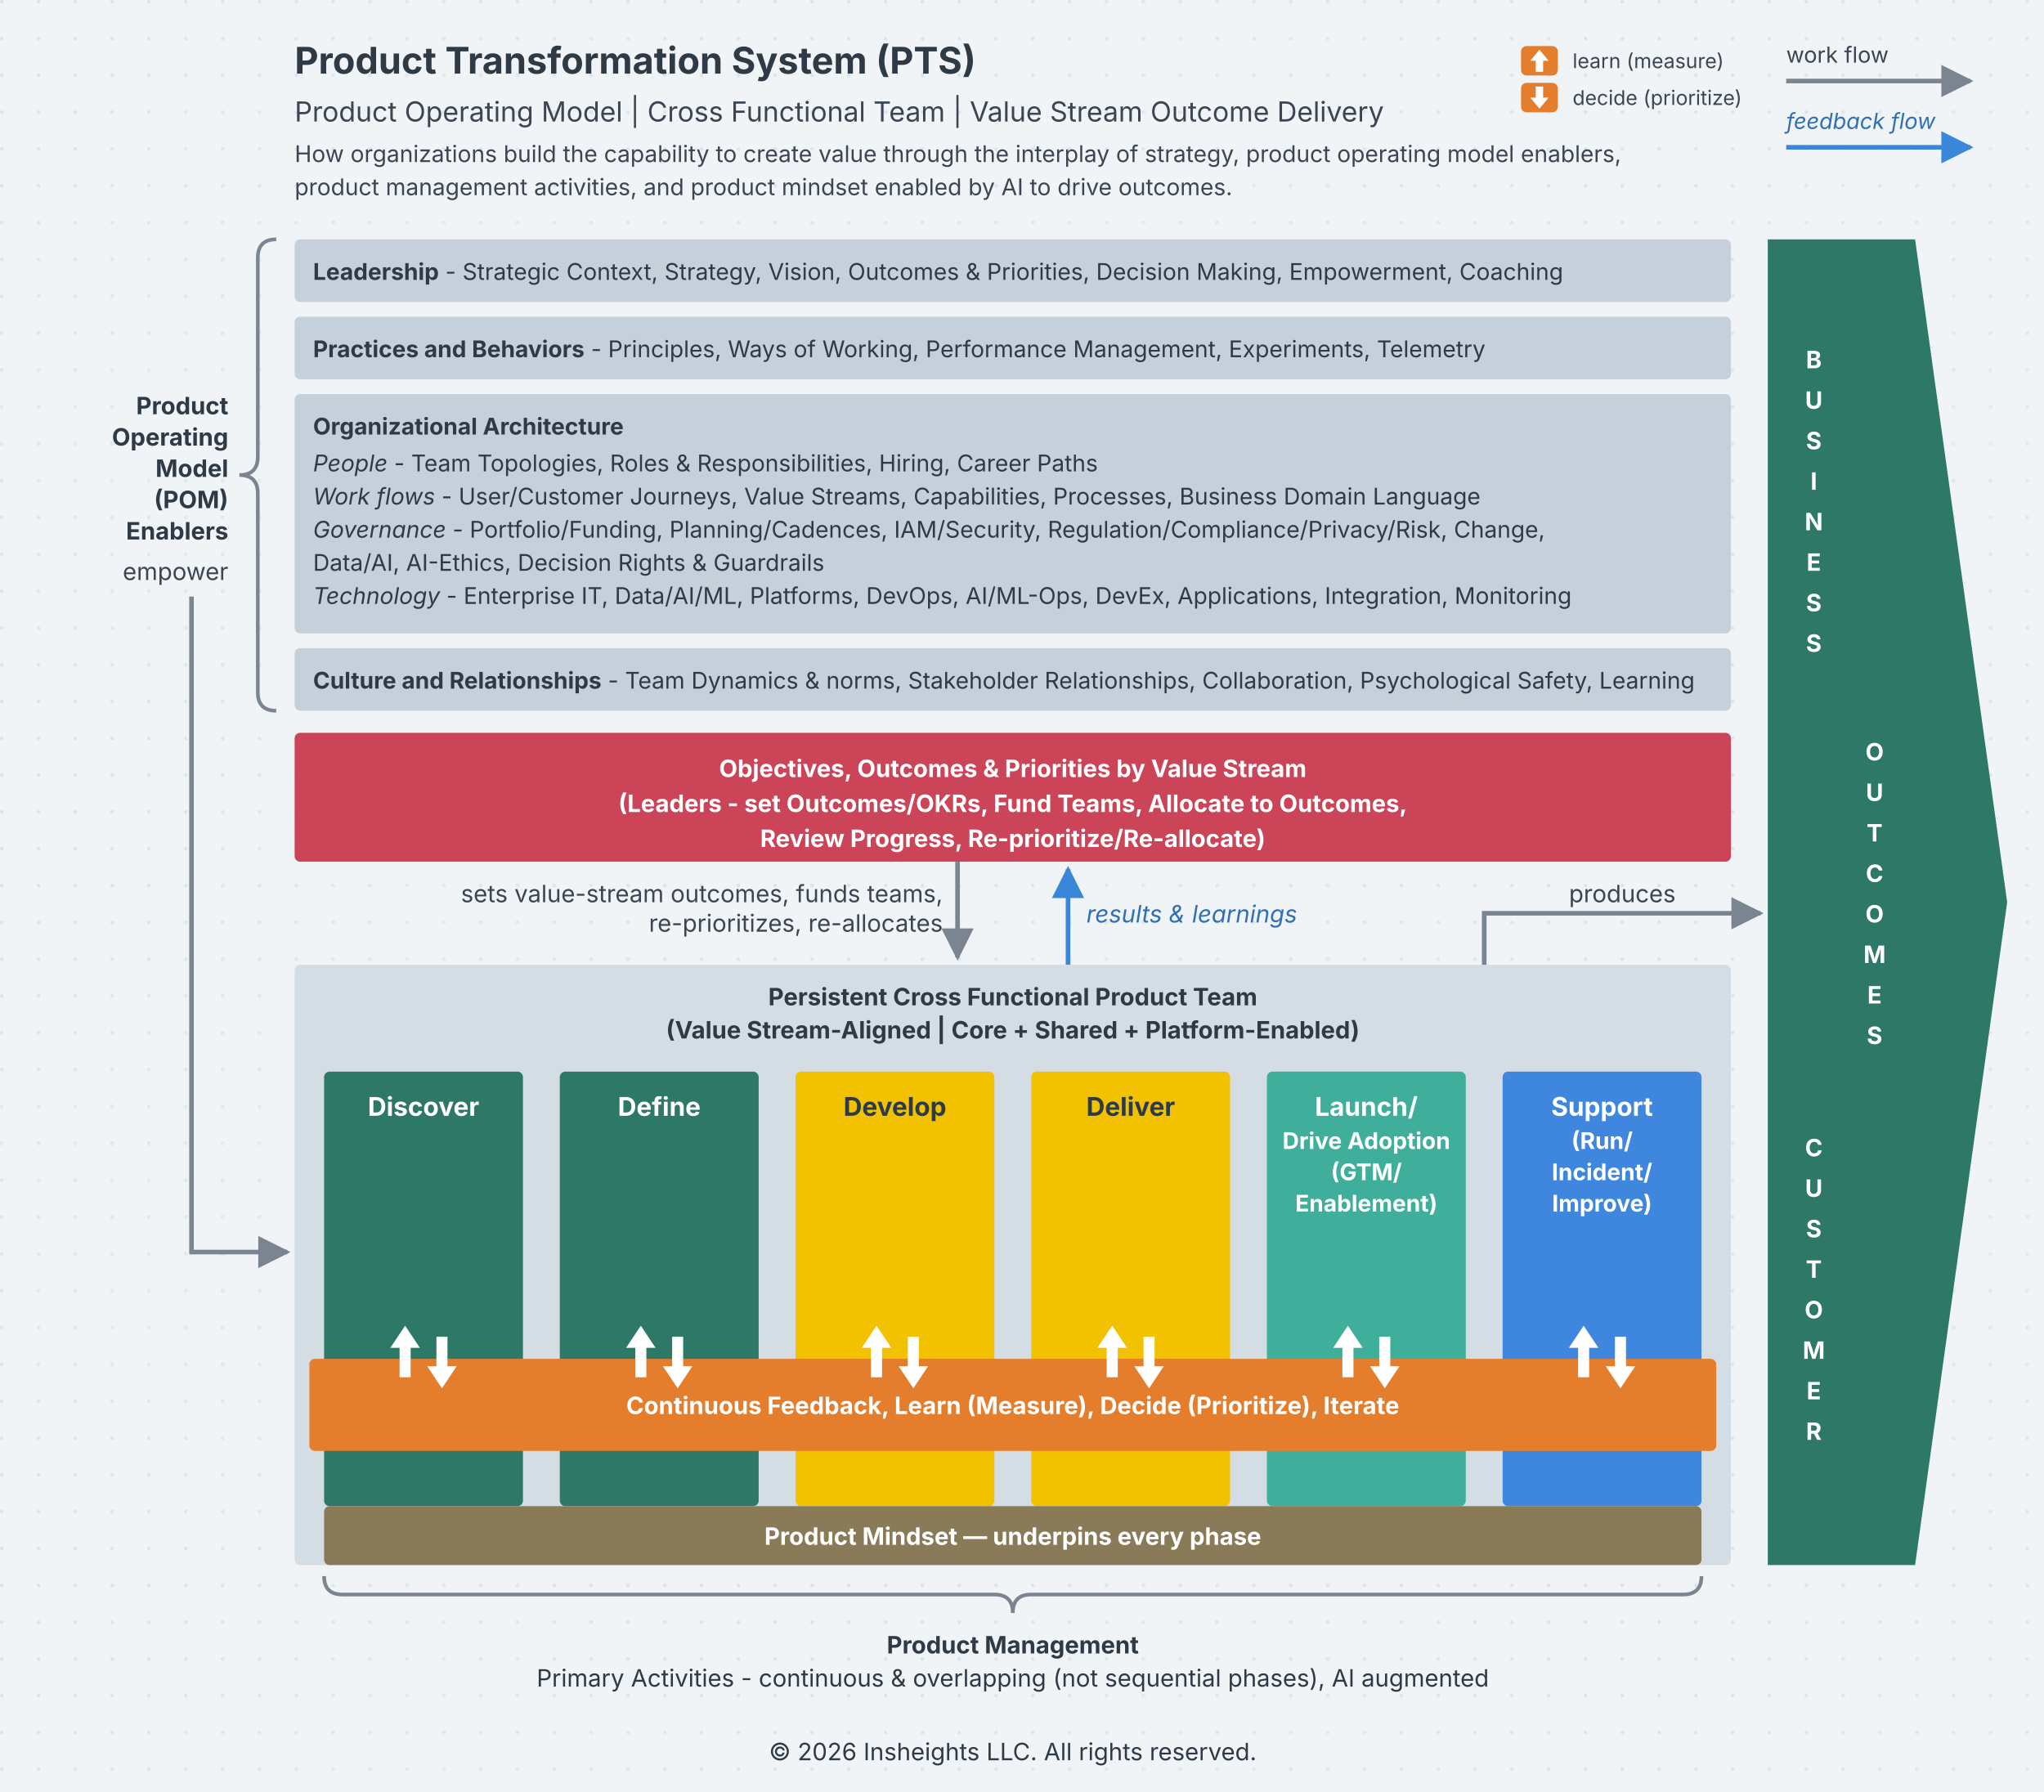
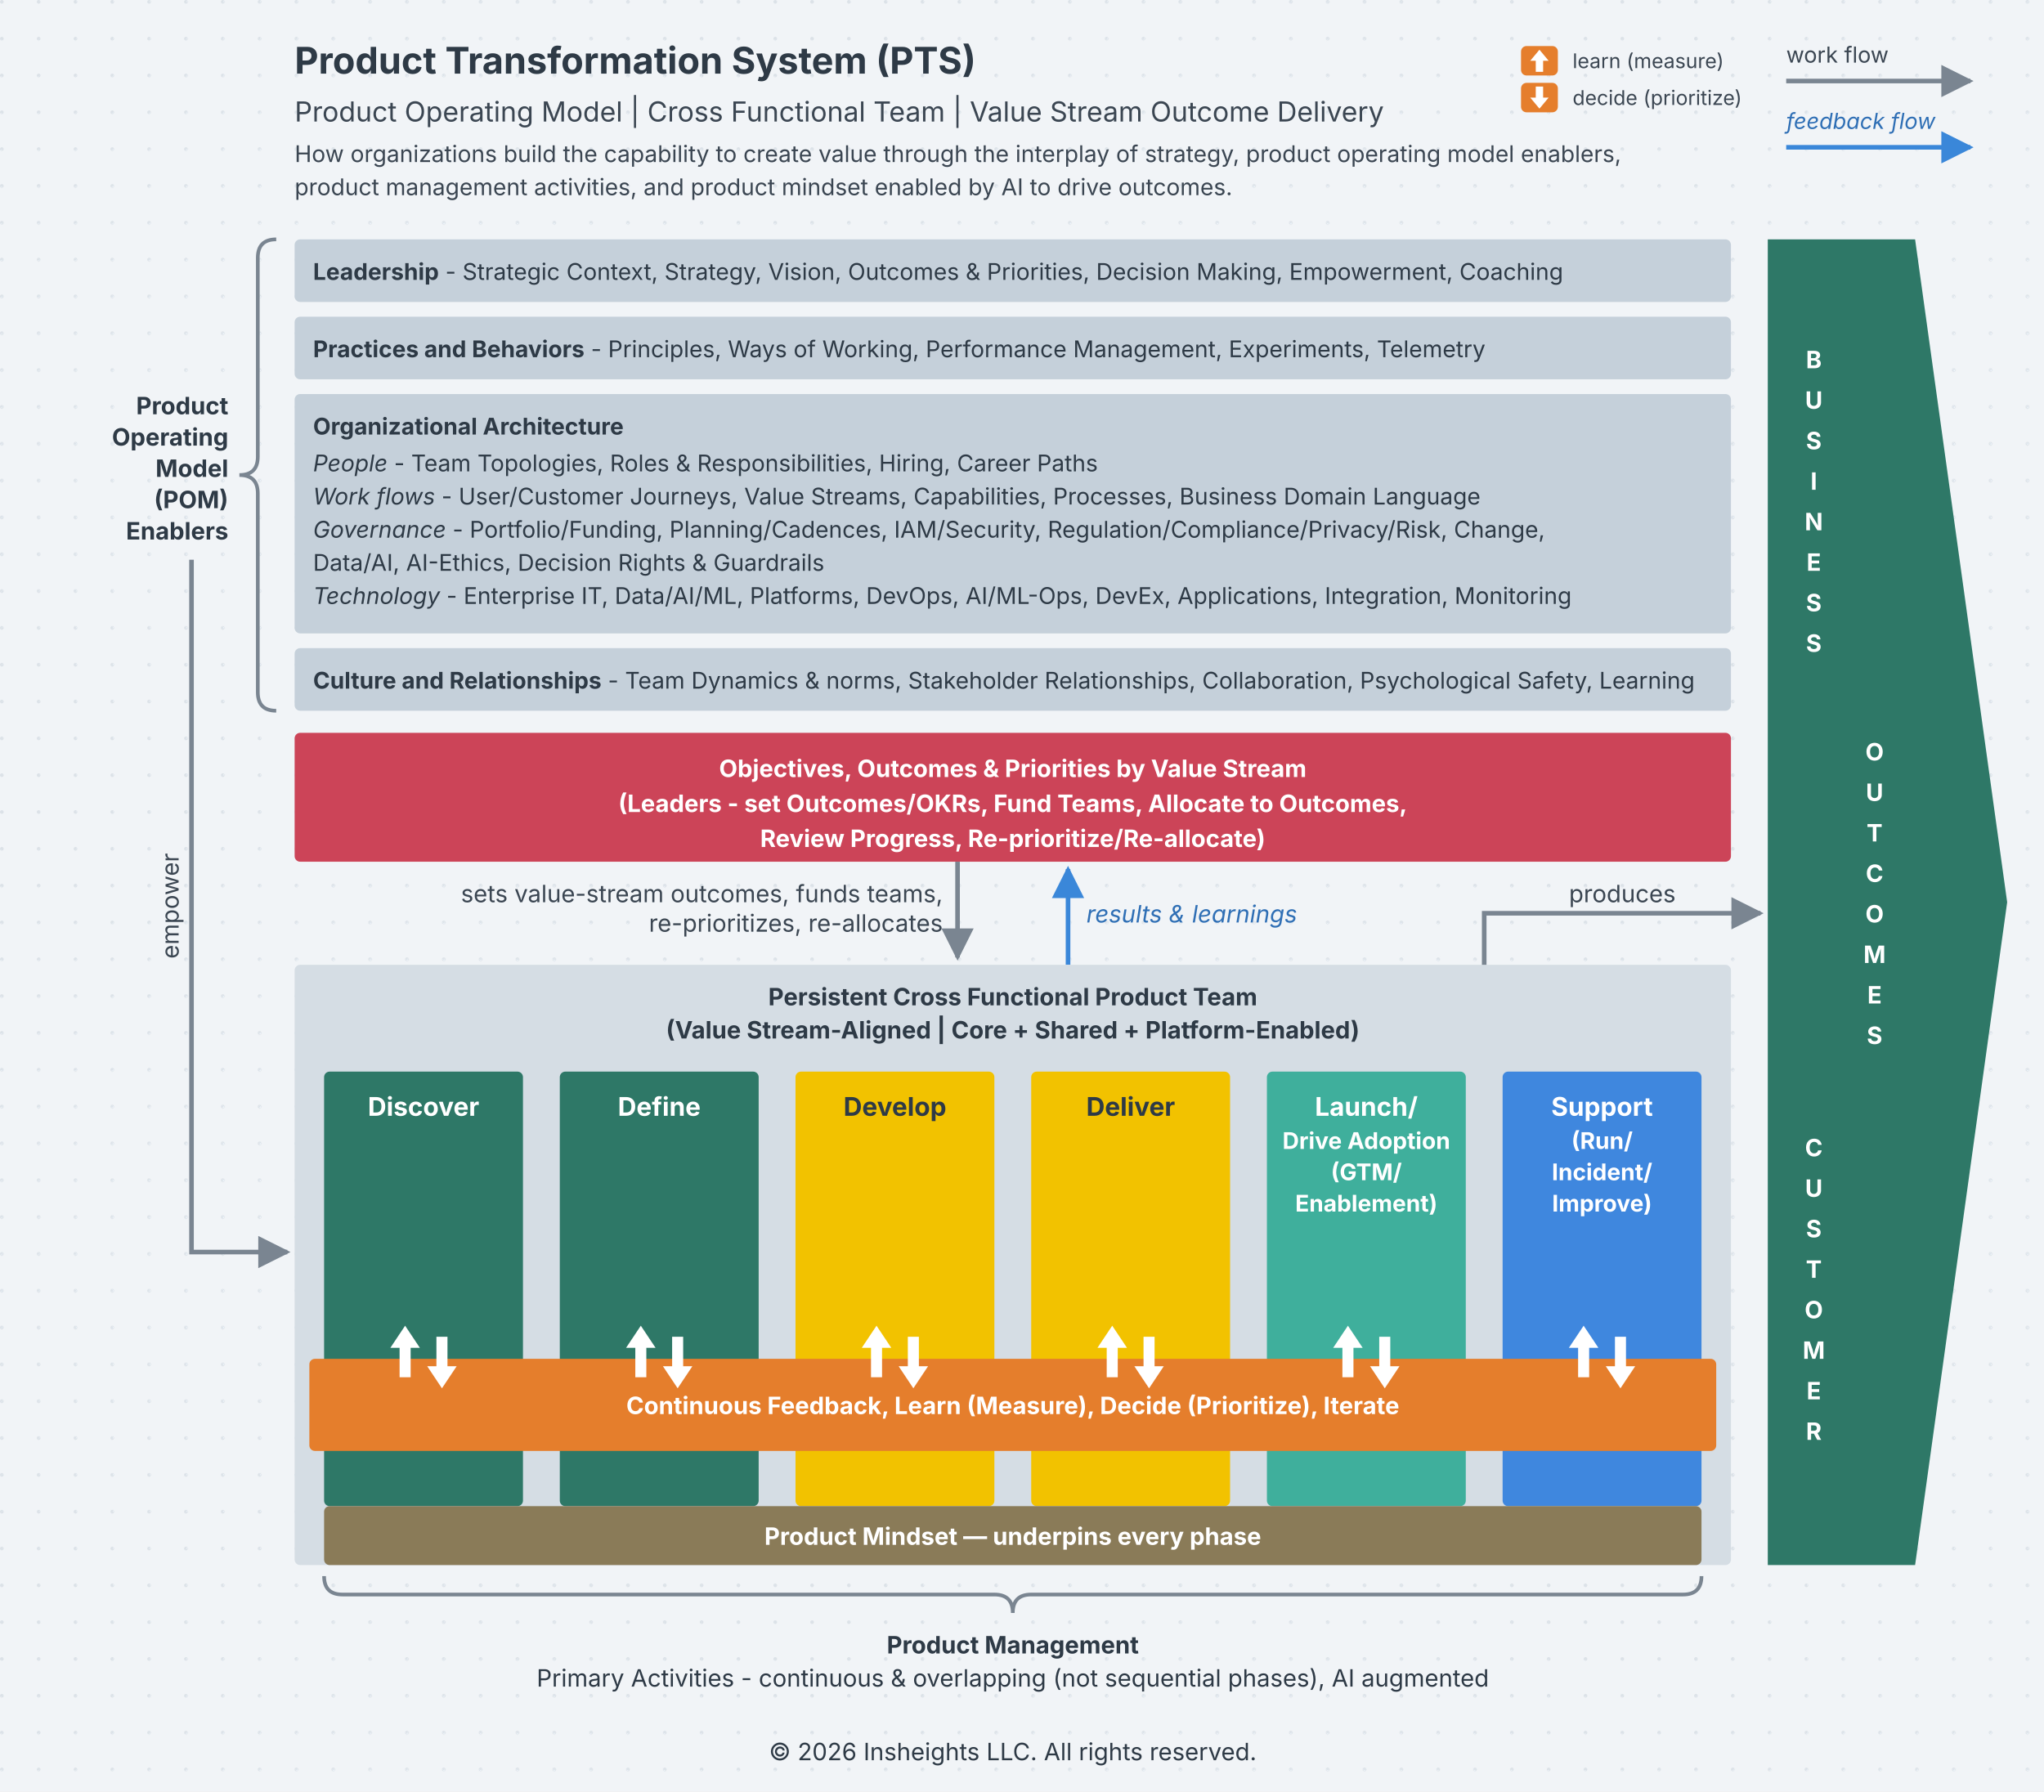
<svg xmlns="http://www.w3.org/2000/svg" width="1110" height="973" viewBox="0 0 1110 973" font-family="Inter, 'Segoe UI', Roboto, Helvetica, Arial, sans-serif">
  <defs>
    <pattern id="dots" width="20" height="20" patternUnits="userSpaceOnUse">
      <circle cx="1" cy="1" r="1" fill="#DCE2E8" />
    </pattern>
    <marker id="ag" viewBox="0 0 10 10" refX="9" refY="5" markerWidth="7" markerHeight="7" orient="auto-start-reverse">
      <path d="M0,0 L10,5 L0,10 z" fill="#7A8591" />
    </marker>
    <marker id="ab" viewBox="0 0 10 10" refX="9" refY="5" markerWidth="7" markerHeight="7" orient="auto-start-reverse">
      <path d="M0,0 L10,5 L0,10 z" fill="#3A87D9" />
    </marker>
    <marker id="aw" viewBox="0 0 10 10" refX="9" refY="5" markerWidth="4" markerHeight="4" orient="auto-start-reverse">
      <path d="M0,0 L10,5 L0,10 z" fill="#FFFFFF" />
    </marker>
    <style>
      .work  { fill: none; stroke: #7A8591; stroke-width: 2.5; marker-end: url(#ag); }
      .fb    { fill: none; stroke: #3A87D9; stroke-width: 2.5; marker-end: url(#ab); }
      .lblf  { font-size: 13px; fill: #2F6FB5; font-style: italic; }
      .wa    { fill: none; stroke: #FFFFFF; stroke-width: 4; marker-end: url(#aw); }
      .brace { fill: none; stroke: #7A8591; stroke-width: 2; }
      .lbl   { font-size: 13px; fill: #3B4652; }
      .h     { font-size: 13px; font-weight: 700; }
      .t     { font-size: 13px; }
      .s     { font-size: 12.5px; }
      .dark  { fill: #2E3A46; }
      .wht   { fill: #FFFFFF; }
      .ph    { font-size: 14px; font-weight: 700; text-anchor: middle; }
      .phs   { font-size: 12.5px; font-weight: 700; text-anchor: middle; }
      .chev  { font-size: 13px; font-weight: 700; fill: #FFFFFF; text-anchor: middle; }
    </style>
  </defs>
  <rect width="1110" height="973" fill="#F1F4F7" />
  <rect width="1110" height="973" fill="url(#dots)" />
  <text x="160" y="40" font-size="20" font-weight="700" fill="#2E3A46">Product Transformation System (PTS)</text>
  <text x="160" y="66" font-size="15" fill="#3B4652">Product Operating Model | Cross Functional Team | Value Stream Outcome Delivery</text>
  <text x="160" y="88" font-size="12.5" fill="#3B4652">How organizations build the capability to create value through the interplay of strategy, product operating model enablers,</text>
  <text x="160" y="106" font-size="12.5" fill="#3B4652">product management activities, and product mindset enabled by AI to drive outcomes.</text>
  <path class="brace" d="M150,130 Q140,130 140,140 V248 Q140,258 130,258 Q140,258 140,268 V376 Q140,386 150,386" />
  <text class="h dark" x="124" y="225" text-anchor="end">Product</text>
  <text class="h dark" x="124" y="242" text-anchor="end">Operating</text>
  <text class="h dark" x="124" y="259" text-anchor="end">Model</text>
  <text class="h dark" x="124" y="276" text-anchor="end">(POM)</text>
  <text class="h dark" x="124" y="293" text-anchor="end">Enablers</text>
-   <text class="lbl" x="124" y="315" text-anchor="end">empower</text>
-   <path class="work" d="M104,324 V680 H156" />
+   <path class="work" d="M104,304 V680 H156" />
+   <text class="lbl" transform="translate(97,492) rotate(-90)" text-anchor="middle">empower</text>
  <rect x="160" y="130" width="780" height="34" rx="3" fill="#C5D0DA" />
  <text class="s dark" x="170" y="152">
    <tspan font-weight="700">Leadership</tspan> - Strategic Context, Strategy, Vision, Outcomes &amp; Priorities, Decision Making, Empowerment, Coaching</text>
  <rect x="160" y="172" width="780" height="34" rx="3" fill="#C5D0DA" />
  <text class="s dark" x="170" y="194">
    <tspan font-weight="700">Practices and Behaviors</tspan> - Principles, Ways of Working, Performance Management, Experiments, Telemetry</text>
  <rect x="160" y="214" width="780" height="130" rx="3" fill="#C5D0DA" />
  <text class="s dark" x="170" y="236" font-weight="700">Organizational Architecture</text>
  <text class="s dark" x="170" y="256">
    <tspan font-style="italic">People</tspan> - Team Topologies, Roles &amp; Responsibilities, Hiring, Career Paths</text>
  <text class="s dark" x="170" y="274">
    <tspan font-style="italic">Work flows</tspan> - User/Customer Journeys, Value Streams, Capabilities, Processes, Business Domain Language</text>
  <text class="s dark" x="170" y="292">
    <tspan font-style="italic">Governance</tspan> - Portfolio/Funding, Planning/Cadences, IAM/Security, Regulation/Compliance/Privacy/Risk, Change,</text>
  <text class="s dark" x="170" y="310">Data/AI, AI-Ethics, Decision Rights &amp; Guardrails</text>
  <text class="s dark" x="170" y="328">
    <tspan font-style="italic">Technology</tspan> - Enterprise IT, Data/AI/ML, Platforms, DevOps, AI/ML-Ops, DevEx, Applications, Integration, Monitoring</text>
  <rect x="160" y="352" width="780" height="34" rx="3" fill="#C5D0DA" />
  <text class="s dark" x="170" y="374">
    <tspan font-weight="700">Culture and Relationships</tspan> - Team Dynamics &amp; norms, Stakeholder Relationships, Collaboration, Psychological Safety, Learning</text>
  <g transform="translate(0,-18)">
    <rect x="160" y="416" width="780" height="70" rx="3" fill="#CC4458" />
    <text class="h wht" x="550" y="440" text-anchor="middle">Objectives, Outcomes &amp; Priorities by Value Stream</text>
    <text class="h wht" x="550" y="459" text-anchor="middle">(Leaders - set Outcomes/OKRs, Fund Teams, Allocate to Outcomes,</text>
    <text class="h wht" x="550" y="478" text-anchor="middle">Review Progress, Re-prioritize/Re-allocate)</text>
    <path class="work" d="M520,486 V538" />
    <text class="lbl" x="512" y="508" text-anchor="end">sets value-stream outcomes, funds teams,</text>
    <text class="lbl" x="512" y="524" text-anchor="end">re-prioritizes, re-allocates</text>
    <path class="fb" d="M580,542 V490" />
    <text class="lblf" x="590" y="519">results &amp; learnings</text>
    <rect x="160" y="542" width="780" height="326" rx="3" fill="#D5DDE4" />
    <text class="h dark" x="550" y="564" text-anchor="middle">Persistent Cross Functional Product Team</text>
    <text class="h dark" x="550" y="582" text-anchor="middle">(Value Stream-Aligned | Core + Shared + Platform-Enabled)</text>
    <rect x="176" y="600" width="108" height="236" rx="3" fill="#2E7867" />
    <text class="ph wht" x="230" y="624">Discover</text>
    <rect x="304" y="600" width="108" height="236" rx="3" fill="#2E7867" />
    <text class="ph wht" x="358" y="624">Define</text>
    <rect x="432" y="600" width="108" height="236" rx="3" fill="#F2C200" />
    <text class="ph dark" x="486" y="624">Develop</text>
    <rect x="560" y="600" width="108" height="236" rx="3" fill="#F2C200" />
    <text class="ph dark" x="614" y="624">Deliver</text>
    <rect x="688" y="600" width="108" height="236" rx="3" fill="#3FAF9C" />
    <text class="ph wht" x="742" y="624">Launch/</text>
    <text class="phs wht" x="742" y="642">Drive Adoption</text>
    <text class="phs wht" x="742" y="659">(GTM/</text>
    <text class="phs wht" x="742" y="676">Enablement)</text>
    <rect x="816" y="600" width="108" height="236" rx="3" fill="#3F87DE" />
    <text class="ph wht" x="870" y="624">Support</text>
    <text class="phs wht" x="870" y="642">(Run/</text>
    <text class="phs wht" x="870" y="659">Incident/</text>
    <text class="phs wht" x="870" y="676">Improve)</text>
    <rect x="168" y="756" width="764" height="50" rx="3" fill="#E57E2C" />
    <text class="h wht" x="550" y="786" text-anchor="middle" font-size="14">Continuous Feedback, Learn (Measure), Decide (Prioritize), Iterate</text>
    <g fill="#FFFFFF">
      <polygon points="220,738 228,750 223,750 223,766 217,766 217,750 212,750" />
      <polygon points="237,744 243,744 243,760 248,760 240,772 232,760 237,760" />
      <polygon points="348,738 356,750 351,750 351,766 345,766 345,750 340,750" />
      <polygon points="365,744 371,744 371,760 376,760 368,772 360,760 365,760" />
      <polygon points="476,738 484,750 479,750 479,766 473,766 473,750 468,750" />
      <polygon points="493,744 499,744 499,760 504,760 496,772 488,760 493,760" />
      <polygon points="604,738 612,750 607,750 607,766 601,766 601,750 596,750" />
      <polygon points="621,744 627,744 627,760 632,760 624,772 616,760 621,760" />
      <polygon points="732,738 740,750 735,750 735,766 729,766 729,750 724,750" />
      <polygon points="749,744 755,744 755,760 760,760 752,772 744,760 749,760" />
      <polygon points="860,738 868,750 863,750 863,766 857,766 857,750 852,750" />
      <polygon points="877,744 883,744 883,760 888,760 880,772 872,760 877,760" />
    </g>
    <rect x="176" y="836" width="748" height="32" rx="3" fill="#8A7B58" />
    <text class="h wht" x="550" y="857" text-anchor="middle">Product Mindset — underpins every phase</text>
    <path class="work" d="M806,542 V514 H956" />
    <text class="lbl" x="881" y="508" text-anchor="middle">produces</text>
    <path class="brace" d="M176,874 Q176,884 186,884 H540 Q550,884 550,894 Q550,884 560,884 H914 Q924,884 924,874" />
    <text class="h dark" x="550" y="916" text-anchor="middle">Product Management</text>
    <text class="t dark" x="550" y="934" text-anchor="middle">Primary Activities - continuous &amp; overlapping (not sequential phases), AI augmented</text>
  </g>
  <polygon points="960,130 1040,130 1090,490 1040,850 960,850" fill="#2E7867" />
  <g class="chev">
    <text x="985" y="200">B</text>
    <text x="985" y="222">U</text>
    <text x="985" y="244">S</text>
    <text x="985" y="266">I</text>
    <text x="985" y="288">N</text>
    <text x="985" y="310">E</text>
    <text x="985" y="332">S</text>
    <text x="985" y="354">S</text>
    <g transform="translate(0,-16)">
      <text x="1018" y="429">O</text>
      <text x="1018" y="451">U</text>
      <text x="1018" y="473">T</text>
      <text x="1018" y="495">C</text>
      <text x="1018" y="517">O</text>
      <text x="1018" y="539">M</text>
      <text x="1018" y="561">E</text>
      <text x="1018" y="583">S</text>
    </g>
    <g transform="translate(0,-32)">
      <text x="985" y="660">C</text>
      <text x="985" y="682">U</text>
      <text x="985" y="704">S</text>
      <text x="985" y="726">T</text>
      <text x="985" y="748">O</text>
      <text x="985" y="770">M</text>
      <text x="985" y="792">E</text>
      <text x="985" y="814">R</text>
    </g>
  </g>
  <g transform="translate(0,-18)">
    <text x="970" y="52" font-size="12" fill="#3B4652">work flow</text>
    <path class="work" d="M970,62 H1070" />
    <text x="970" y="88" font-size="12" fill="#2F6FB5" font-style="italic">feedback flow</text>
    <path class="fb" d="M970,98 H1070" />
    <text x="550" y="974" font-size="13" fill="#2E3A46" text-anchor="middle">© 2026 Insheights LLC. All rights reserved.</text>
  </g>
  <rect x="826" y="25" width="20" height="16" rx="3" fill="#E57E2C" />
  <polygon points="836,27 841,33 838,33 838,39 834,39 834,33 831,33" fill="#FFFFFF" />
  <text x="854" y="37" font-size="11" fill="#3B4652">learn (measure)</text>
  <rect x="826" y="45" width="20" height="16" rx="3" fill="#E57E2C" />
  <polygon points="834,47 838,47 838,53 841,53 836,59 831,53 834,53" fill="#FFFFFF" />
  <text x="854" y="57" font-size="11" fill="#3B4652">decide (prioritize)</text>
</svg>
